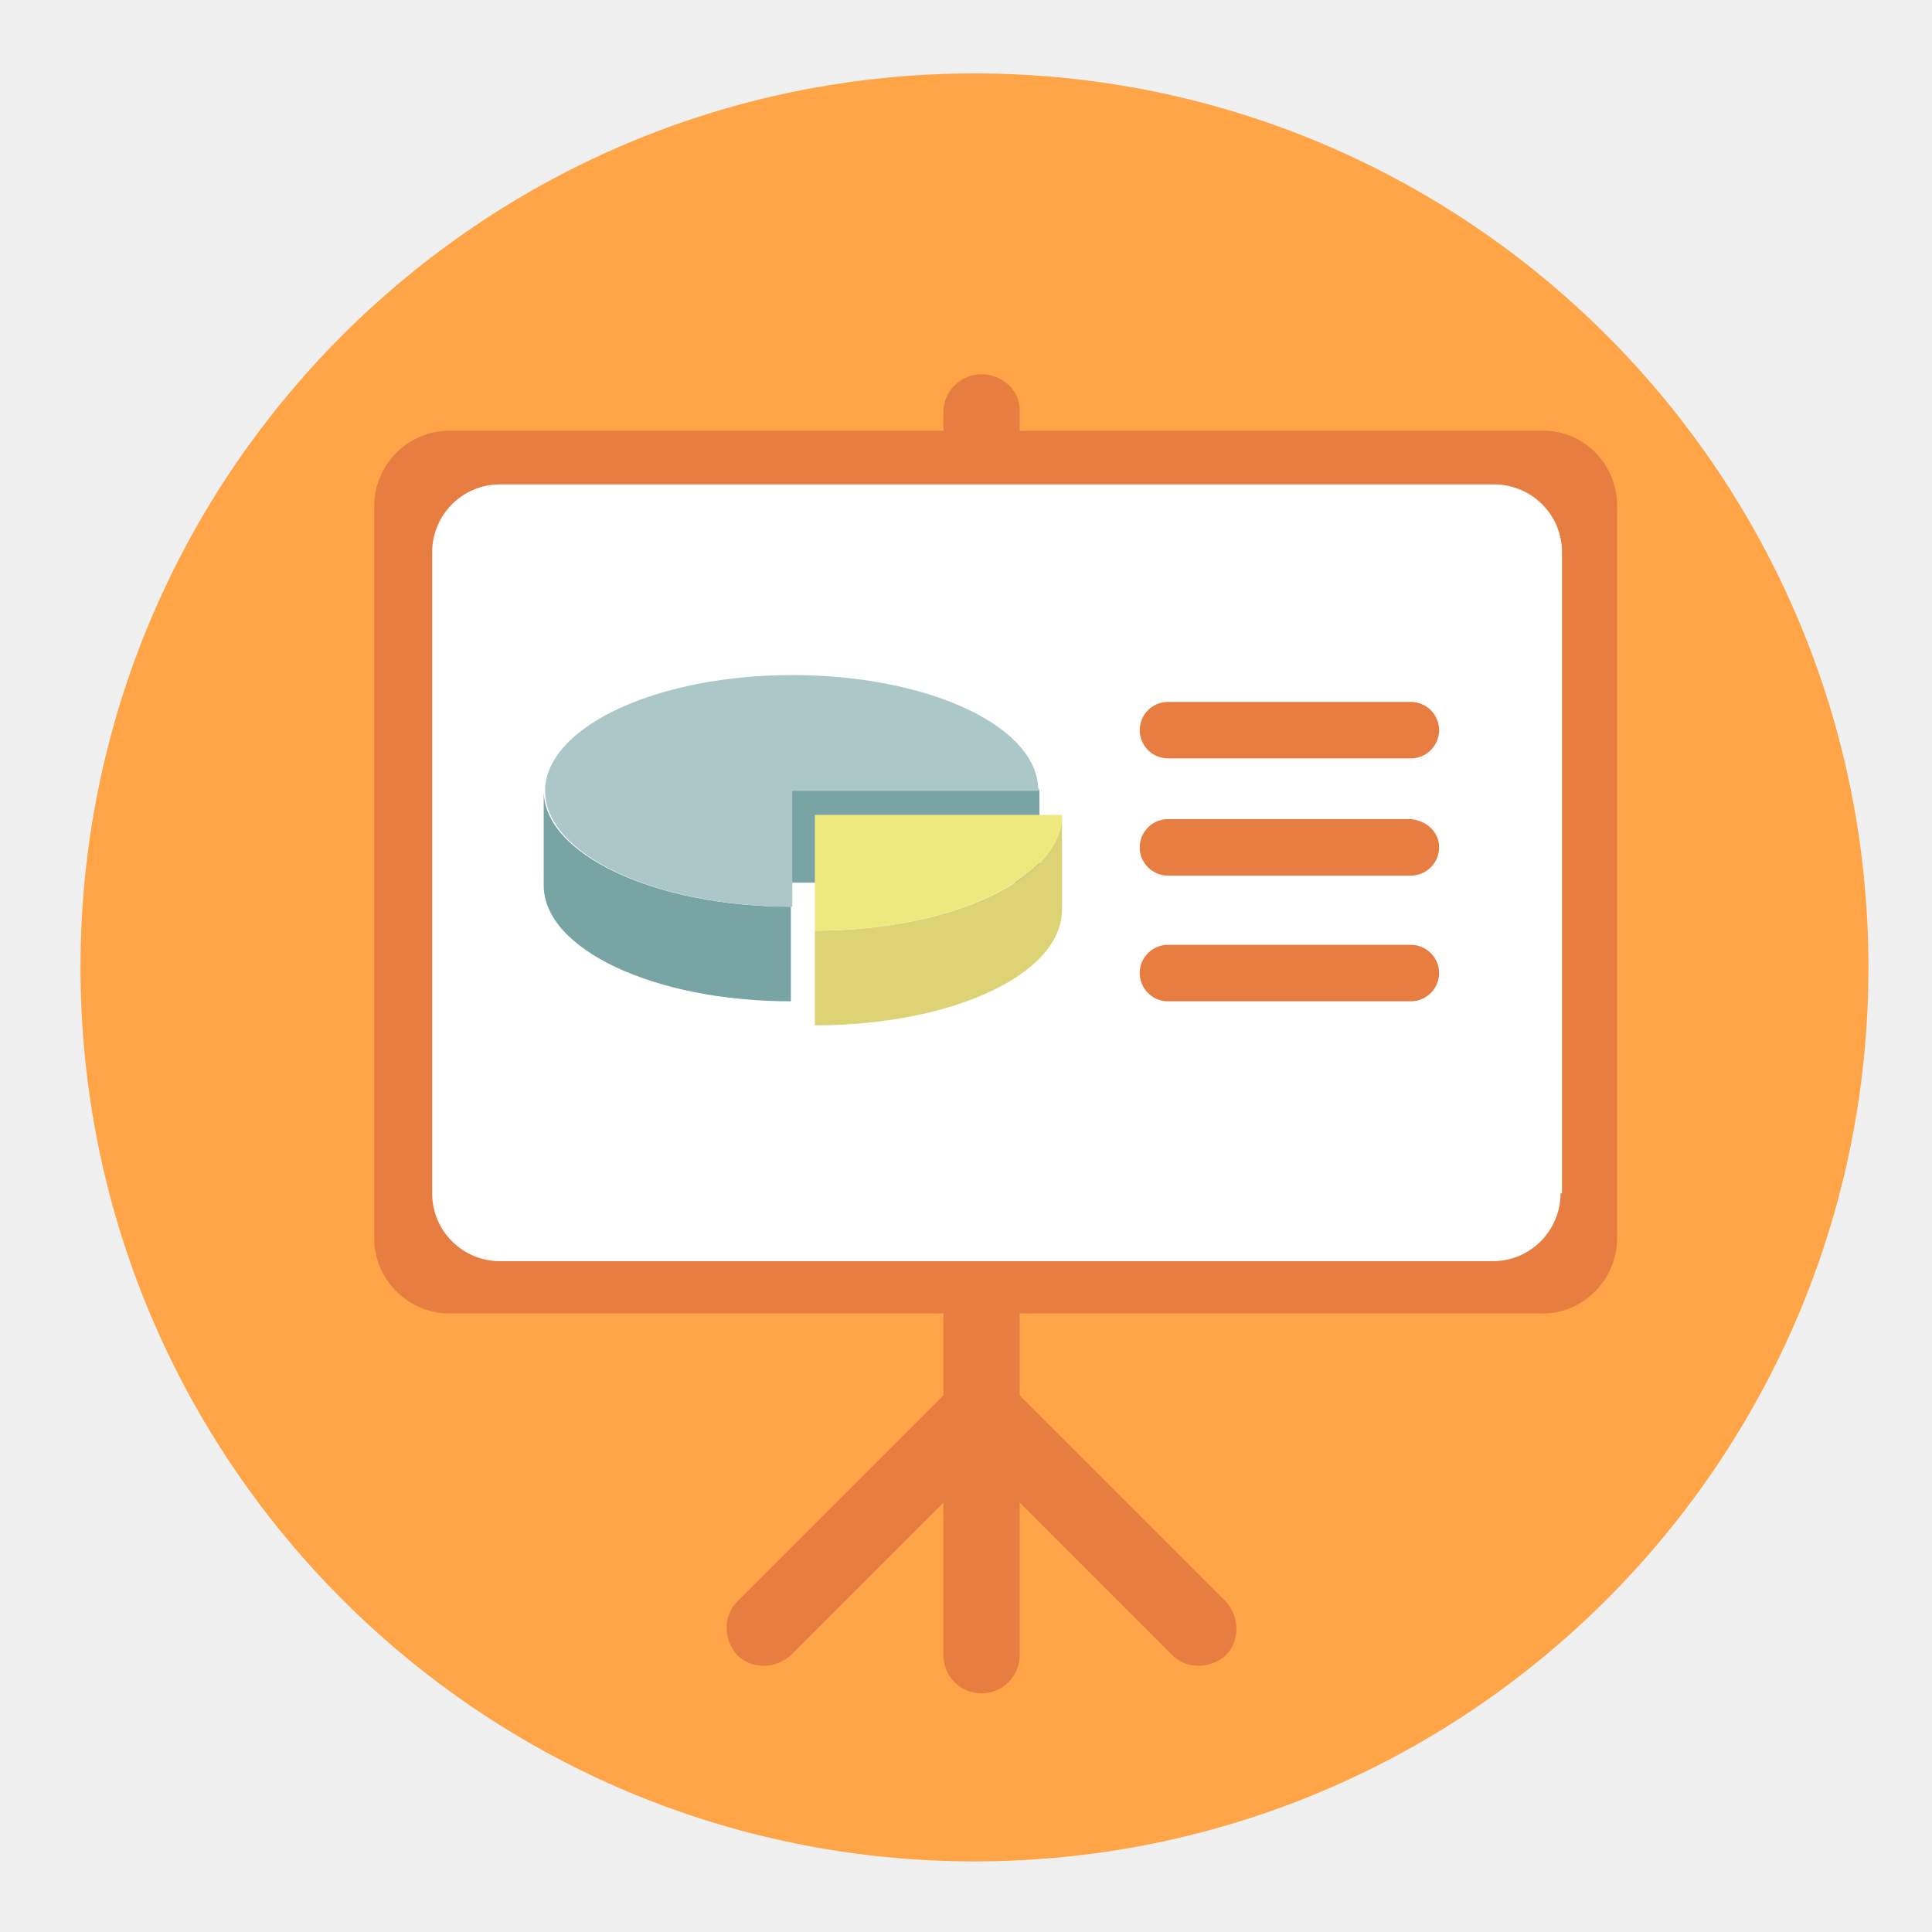
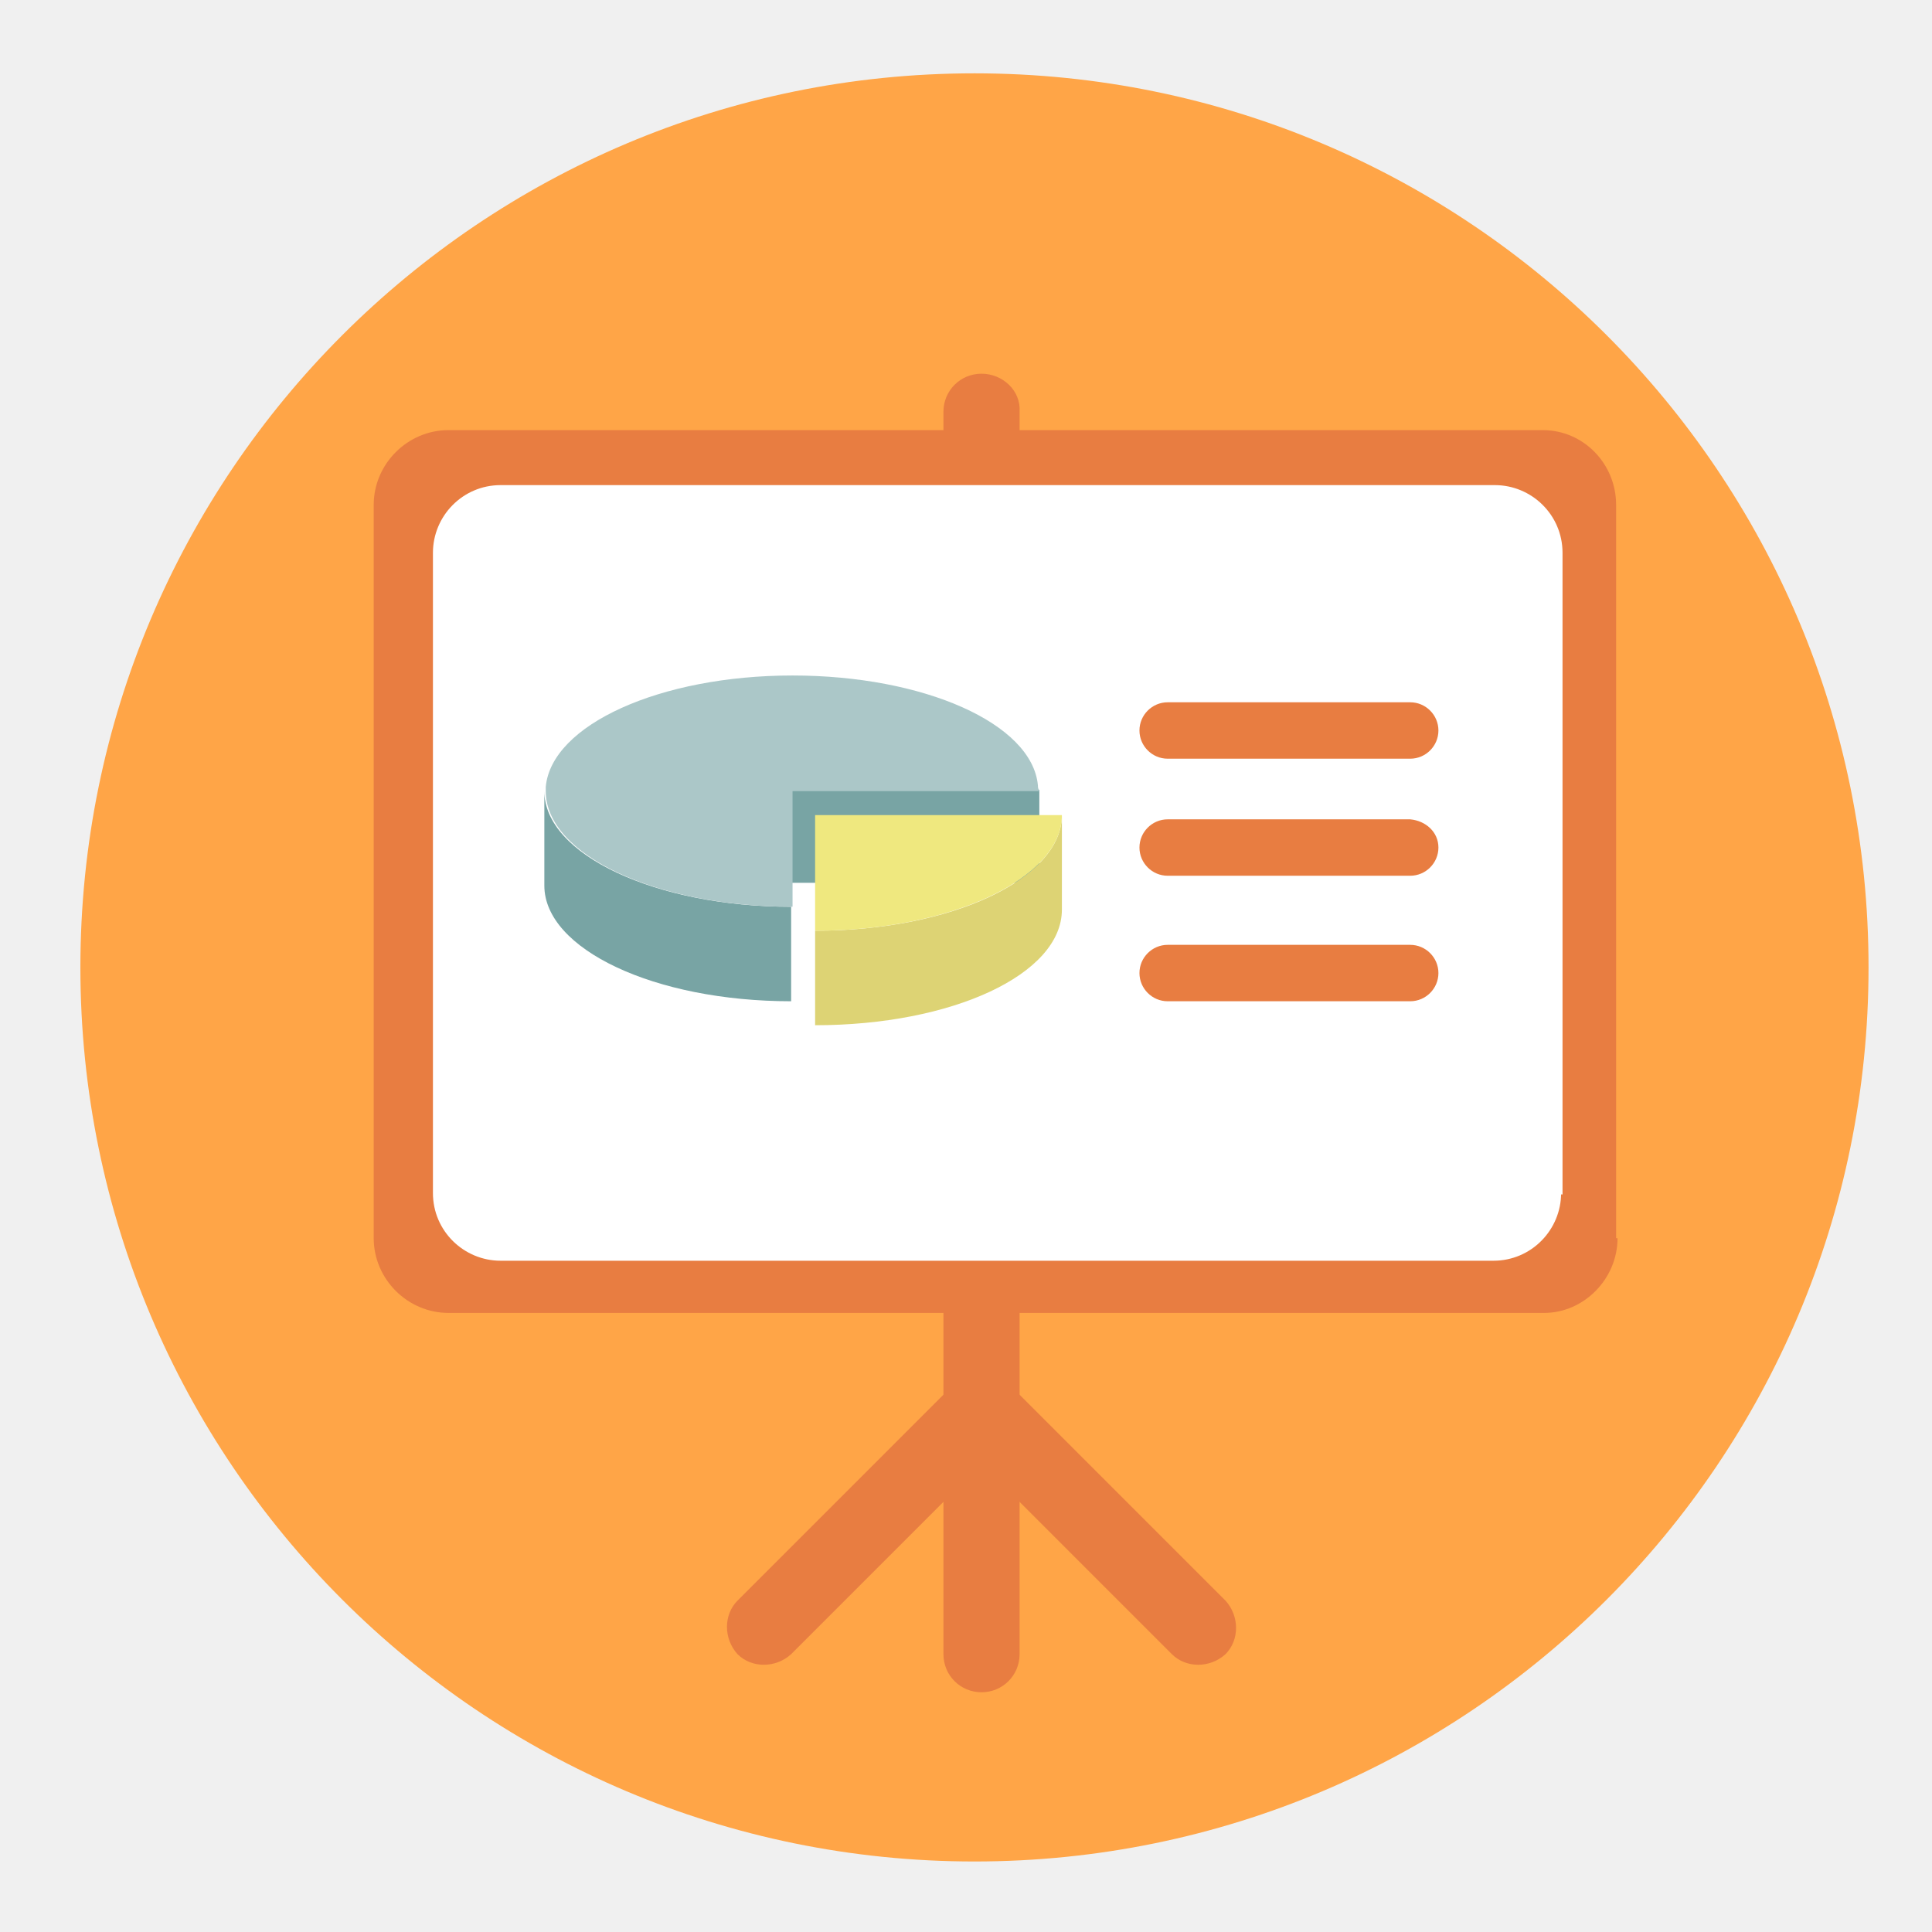
- <svg xmlns="http://www.w3.org/2000/svg" xmlns:xlink="http://www.w3.org/1999/xlink" version="1.1" x="0px" y="0px" viewBox="0 0 136.8 136.8" enable-background="new 0 0 136.8 136.8" xml:space="preserve">
-   <g id="Layer_2" display="none">
-     <g display="inline">
-       <g>
-         <g>
-           <g>
-             <circle fill="#3289A3" cx="68.3" cy="68.5" r="63.5" />
-           </g>
-         </g>
-       </g>
+ <svg xmlns="http://www.w3.org/2000/svg" version="1.1" id="Layer_1" x="0px" y="0px" viewBox="0 0 137 137" enable-background="new 0 0 137 137" xml:space="preserve">
+   <g id="Layer_5">
+     <g>
      <g>
        <g>
          <g>
            <g>
-               <g>
-                 <path fill="#F5F5F5" d="M43.5,31.1c-2.4,0-4.3,1.9-4.3,4.3v68.5c0,2.4,1.9,4.3,4.3,4.3h49.2c2.4,0,4.3-1.9,4.3-4.3V51         L76.4,31.1H43.5z" />
-               </g>
-             </g>
-           </g>
-           <g>
-             <g>
-               <path fill="#E1E1E1" d="M97,51H80.7c-2.4,0-4.3-1.9-4.3-4.3V31.1L97,51z" />
-             </g>
-           </g>
-           <g>
-             <g>
-               <path fill="#C9C9C8" d="M91,56.8c0,0.7-0.6,1.3-1.3,1.3H46.9c-0.7,0-1.3-0.6-1.3-1.3l0,0c0-0.7,0.6-1.3,1.3-1.3h42.8        C90.4,55.5,91,56.1,91,56.8L91,56.8z" />
-             </g>
-           </g>
-           <g>
-             <g>
-               <path fill="#C9C9C8" d="M91,63.8c0,0.7-0.6,1.3-1.3,1.3H46.9c-0.7,0-1.3-0.6-1.3-1.3l0,0c0-0.7,0.6-1.3,1.3-1.3h42.8        C90.4,62.5,91,63.1,91,63.8L91,63.8z" />
-             </g>
-           </g>
-           <g>
-             <g>
-               <path fill="#C9C9C8" d="M91,70.5c0,0.7-0.6,1.3-1.3,1.3H46.9c-0.7,0-1.3-0.6-1.3-1.3l0,0c0-0.7,0.6-1.3,1.3-1.3h42.8        C90.4,69.2,91,69.8,91,70.5L91,70.5z" />
-             </g>
-           </g>
-           <g>
-             <g>
-               <path fill="#C9C9C8" d="M91,77.5c0,0.7-0.6,1.3-1.3,1.3H46.9c-0.7,0-1.3-0.6-1.3-1.3l0,0c0-0.7,0.6-1.3,1.3-1.3h42.8        C90.4,76.2,91,76.8,91,77.5L91,77.5z" />
-             </g>
-           </g>
-           <g>
-             <g>
-               <path fill="#C9C9C8" d="M69.3,83.2H46.9c-0.7,0-1.3,0.6-1.3,1.3c0,0.7,0.6,1.3,1.3,1.3h22.4c0.7,0,1.3-0.6,1.3-1.3        C70.6,83.8,70,83.2,69.3,83.2z" />
-             </g>
-           </g>
-         </g>
-       </g>
-     </g>
-   </g>
-   <g id="Layer_3" display="none">
-     <g display="inline">
-       <circle fill="#507F6F" cx="67.7" cy="68.7" r="63.3" />
-       <g>
-         <path fill="#357180" d="M111.9,98.5c0,0.6-0.5,1.2-1.2,1.2H27.3c-0.6,0-1.2-0.5-1.2-1.2V39.3c0-0.6,0.5-1.2,1.2-1.2h83.4     c0.6,0,1.2,0.5,1.2,1.2V98.5z" />
-         <rect x="66.7" y="38.1" fill="#27636D" width="4.7" height="61.5" />
-         <polygon fill="#D7D7BF" points="69,41.1 29.3,41.1 29.3,96.6 69,96.6 108.8,96.6 108.8,41.1    " />
-         <rect x="66.8" y="41.1" fill="#C5C3AE" width="4.5" height="55.5" />
-         <polygon fill="#E7E7D6" points="69,96.6 30.9,95 30.9,39.3 69,41.1    " />
-         <polygon fill="#E7E7D6" points="107.2,95 69,96.6 69,41.1 107.2,39.3    " />
-         <rect x="68.8" y="42.4" fill="#DCDDD8" width="0.5" height="54.2" />
-         <g>
-           <path fill="#B9B9BA" d="M66,49c0,0.7-0.6,1.3-1.2,1.3l-29.5-0.9c-0.7,0-1.2-0.6-1.2-1.3l0,0c0-0.7,0.6-1.3,1.2-1.3l29.5,0.9      C65.5,47.7,66,48.3,66,49L66,49z" />
-           <path fill="#B9B9BA" d="M66,54.3c0,0.7-0.6,1.3-1.2,1.3l-29.5-0.9c-0.7,0-1.2-0.6-1.2-1.3l0,0c0-0.7,0.6-1.3,1.2-1.3L64.8,53      C65.5,53,66,53.6,66,54.3L66,54.3z" />
-           <path fill="#B9B9BA" d="M66,59.5c0,0.7-0.6,1.3-1.2,1.3l-29.5-0.9c-0.7,0-1.2-0.6-1.2-1.3l0,0c0-0.7,0.6-1.3,1.2-1.3l29.5,0.9      C65.5,58.2,66,58.8,66,59.5L66,59.5z" />
-           <path fill="#B9B9BA" d="M66,64.8c0,0.7-0.6,1.3-1.2,1.3l-29.5-0.9c-0.7,0-1.2-0.6-1.2-1.3l0,0c0-0.7,0.6-1.3,1.2-1.3l29.5,0.9      C65.5,63.5,66,64.1,66,64.8L66,64.8z" />
-           <path fill="#B9B9BA" d="M66,70.2c0,0.7-0.6,1.3-1.2,1.3l-29.5-0.9c-0.7,0-1.2-0.6-1.2-1.3l0,0c0-0.7,0.6-1.3,1.2-1.3l29.5,0.9      C65.5,68.9,66,69.5,66,70.2L66,70.2z" />
-           <path fill="#B9B9BA" d="M66,75.5c0,0.7-0.6,1.3-1.2,1.3l-29.5-0.9c-0.7,0-1.2-0.6-1.2-1.3l0,0c0-0.7,0.6-1.3,1.2-1.3l29.5,0.9      C65.5,74.2,66,74.8,66,75.5L66,75.5z" />
-           <path fill="#B9B9BA" d="M66,80.6c0,0.7-0.6,1.3-1.2,1.3l-29.5-0.9c-0.7,0-1.2-0.6-1.2-1.3l0,0c0-0.7,0.6-1.3,1.2-1.3l29.5,0.9      C65.5,79.3,66,79.9,66,80.6L66,80.6z" />
-           <path fill="#B9B9BA" d="M66,85.9c0,0.7-0.6,1.3-1.2,1.3l-29.5-0.9c-0.7,0-1.2-0.6-1.2-1.3l0,0c0-0.7,0.6-1.3,1.2-1.3l29.5,0.9      C65.5,84.6,66,85.2,66,85.9L66,85.9z" />
-         </g>
-         <g>
-           <path fill="#B9B9BA" d="M72.2,49c0,0.7,0.6,1.3,1.2,1.3l29.5-0.9c0.7,0,1.2-0.6,1.2-1.3l0,0c0-0.7-0.6-1.3-1.2-1.3l-29.5,0.9      C72.8,47.7,72.2,48.3,72.2,49L72.2,49z" />
-           <path fill="#B9B9BA" d="M72.2,54.3c0,0.7,0.6,1.3,1.2,1.3l29.5-0.9c0.7,0,1.2-0.6,1.2-1.3l0,0c0-0.7-0.6-1.3-1.2-1.3L73.5,53      C72.8,53,72.2,53.6,72.2,54.3L72.2,54.3z" />
-           <path fill="#B9B9BA" d="M72.2,59.5c0,0.7,0.6,1.3,1.2,1.3l29.5-0.9c0.7,0,1.2-0.6,1.2-1.3l0,0c0-0.7-0.6-1.3-1.2-1.3l-29.5,0.9      C72.8,58.2,72.2,58.8,72.2,59.5L72.2,59.5z" />
-           <path fill="#B9B9BA" d="M72.2,64.8c0,0.7,0.6,1.3,1.2,1.3l29.5-0.9c0.7,0,1.2-0.6,1.2-1.3l0,0c0-0.7-0.6-1.3-1.2-1.3l-29.5,0.9      C72.8,63.5,72.2,64.1,72.2,64.8L72.2,64.8z" />
-           <path fill="#B9B9BA" d="M72.2,70.2c0,0.7,0.6,1.3,1.2,1.3l29.5-0.9c0.7,0,1.2-0.6,1.2-1.3l0,0c0-0.7-0.6-1.3-1.2-1.3l-29.5,0.9      C72.8,68.9,72.2,69.5,72.2,70.2L72.2,70.2z" />
-           <path fill="#B9B9BA" d="M72.2,75.5c0,0.7,0.6,1.3,1.2,1.3l29.5-0.9c0.7,0,1.2-0.6,1.2-1.3l0,0c0-0.7-0.6-1.3-1.2-1.3l-29.5,0.9      C72.8,74.2,72.2,74.8,72.2,75.5L72.2,75.5z" />
-           <path fill="#B9B9BA" d="M72.2,80.6c0,0.7,0.6,1.3,1.2,1.3l29.5-0.9c0.7,0,1.2-0.6,1.2-1.3l0,0c0-0.7-0.6-1.3-1.2-1.3l-29.5,0.9      C72.8,79.3,72.2,79.9,72.2,80.6L72.2,80.6z" />
-           <path fill="#B9B9BA" d="M72.2,85.9c0,0.7,0.6,1.3,1.2,1.3l29.5-0.9c0.7,0,1.2-0.6,1.2-1.3l0,0c0-0.7-0.6-1.3-1.2-1.3l-29.5,0.9      C72.8,84.6,72.2,85.2,72.2,85.9L72.2,85.9z" />
-         </g>
-       </g>
-     </g>
-   </g>
-   <g id="Layer_4" display="none">
-     <g display="inline">
-       <g>
-         <g>
-           <g>
-             <g>
-               <circle fill="#4FC9A0" cx="68.1" cy="68.4" r="63.3" />
+               <circle fill="#FFA547" cx="69.1" cy="68.6" r="63.4" />
            </g>
          </g>
        </g>
      </g>
      <g>
        <g>
          <g>
+             <path fill="#E87D41" d="M69.6,26.5c-1.5,0-2.7,1.2-2.7,2.7v88.1c0,1.5,1.2,2.7,2.7,2.7c1.5,0,2.7-1.2,2.7-2.7V29.2       C72.4,27.7,71.1,26.5,69.6,26.5z" />
+           </g>
+           <g>
+             <path fill="#E87D41" d="M68.5,98.9c-1,1-1,2.7,0,3.8l14.6,14.6c1,1,2.7,1,3.8,0c1-1,1-2.7,0-3.8L72.3,98.9       C71.2,97.9,69.6,97.9,68.5,98.9z" />
+           </g>
+           <g>
+             <path fill="#E87D41" d="M70.7,98.9c-1-1-2.7-1-3.8,0l-14.6,14.6c-1,1-1,2.7,0,3.8c1,1,2.7,1,3.8,0l14.6-14.6       C71.7,101.7,71.7,100,70.7,98.9z" />
+           </g>
+           <g>
            <g>
-               <g>
-                 <path fill="#F5F5F5" d="M43.3,30.2c-2.4,0-4.3,1.9-4.3,4.3v68.4c0,2.4,1.9,4.3,4.3,4.3h49.1c2.4,0,4.3-1.9,4.3-4.3V49.9         L76.1,30.2H43.3z" />
-               </g>
+               <path fill="#E87D41" d="M114.7,87.8c0,2.9-2.4,5.3-5.2,5.3H31.8c-2.9,0-5.3-2.4-5.3-5.3v-52c0-2.9,2.4-5.3,5.3-5.3h77.6        c2.9,0,5.2,2.4,5.2,5.3V87.8z" />
            </g>
+           </g>
+           <g>
            <g>
-               <path fill="#E1E1E1" d="M96.7,49.9H80.4c-2.4,0-4.3-1.9-4.3-4.3V30.2L96.7,49.9z" />
+               <path fill="#FFFFFF" d="M110.7,84.6c0,2.6-2.1,4.8-4.8,4.8H35.5c-2.6,0-4.8-2.1-4.8-4.8V39.2c0-2.6,2.1-4.8,4.8-4.8H106        c2.6,0,4.8,2.1,4.8,4.8v45.5H110.7z" />
            </g>
+           </g>
+           <g>
+             <path fill="#E87D41" d="M102,51.8c0,1.1-0.9,2-2,2H82.8c-1.1,0-2-0.9-2-2s0.9-2,2-2H100C101.1,49.8,102,50.7,102,51.8" />
+           </g>
+           <g>
+             <path fill="#E87D41" d="M102,60.1c0,1.1-0.9,2-2,2H82.8c-1.1,0-2-0.9-2-2s0.9-2,2-2H100C101.1,58.2,102,59,102,60.1" />
+           </g>
+           <g>
+             <path fill="#E87D41" d="M102,69c0,1.1-0.9,2-2,2H82.8c-1.1,0-2-0.9-2-2s0.9-2,2-2H100C101.1,67,102,67.9,102,69" />
          </g>
        </g>
        <g>
          <g>
-             <path fill="#40A282" d="M54.2,61.4c0,0.8-0.7,1.5-1.5,1.5h-7.1c-0.8,0-1.5-0.7-1.5-1.5v-7.7c0-0.8,0.7-1.5,1.5-1.5h7.1       c0.8,0,1.5,0.7,1.5,1.5V61.4z" />
+             <path fill="#F4E028" d="M57.8,56.5" />
          </g>
          <g>
-             <path fill="#40A282" d="M66.5,61.4c0,0.8-0.7,1.5-1.5,1.5h-7.1c-0.8,0-1.5-0.7-1.5-1.5v-7.7c0-0.8,0.7-1.5,1.5-1.5H65       c0.8,0,1.5,0.7,1.5,1.5V61.4z" />
+             <path fill="#78A4A4" d="M38.6,56.1c0-0.1,0-0.2,0-0.3c0,0.2,0,0.3,0,0.5c0,0.5,0,6.1,0,6.5c0,4.5,7.8,8.2,17.5,8.2v-6.7       C46.5,64.3,38.6,60.6,38.6,56.1z" />
          </g>
          <g>
-             <path fill="#40A282" d="M79,61.4c0,0.8-0.7,1.5-1.5,1.5h-7.1c-0.8,0-1.5-0.7-1.5-1.5v-7.7c0-0.8,0.7-1.5,1.5-1.5h7.1       c0.8,0,1.5,0.7,1.5,1.5V61.4z" />
+             <rect x="56" y="56" fill="#78A4A4" width="17.7" height="6.6" />
          </g>
          <g>
-             <path fill="#40A282" d="M91.3,61.4c0,0.8-0.7,1.5-1.5,1.5h-7.1c-0.8,0-1.5-0.7-1.5-1.5v-7.7c0-0.8,0.7-1.5,1.5-1.5h7.1       c0.8,0,1.5,0.7,1.5,1.5V61.4z" />
-           </g>
-         </g>
-         <g>
-           <g>
-             <path fill="#4FC9A0" d="M54.2,74.4c0,0.8-0.7,1.5-1.5,1.5h-7.1c-0.8,0-1.5-0.7-1.5-1.5v-7.7c0-0.8,0.7-1.5,1.5-1.5h7.1       c0.8,0,1.5,0.7,1.5,1.5V74.4z" />
+             <path fill="#DDD374" d="M75.3,64.5c0-0.4,0-6.1,0-6.5c0-0.1,0-0.1,0-0.2l0,0c0,4.5-7.8,8.2-17.5,8.2v6.7       C67.5,72.7,75.3,69.1,75.3,64.5z" />
          </g>
          <g>
-             <path fill="#4FC9A0" d="M66.5,74.4c0,0.8-0.7,1.5-1.5,1.5h-7.1c-0.8,0-1.5-0.7-1.5-1.5v-7.7c0-0.8,0.7-1.5,1.5-1.5H65       c0.8,0,1.5,0.7,1.5,1.5V74.4z" />
+             <path fill="#EFE87F" d="M57.8,66c9.6,0,17.5-3.7,17.5-8.2H57.8V66z" />
          </g>
          <g>
-             <path fill="#4FC9A0" d="M79,74.4c0,0.8-0.7,1.5-1.5,1.5h-7.1c-0.8,0-1.5-0.7-1.5-1.5v-7.7c0-0.8,0.7-1.5,1.5-1.5h7.1       c0.8,0,1.5,0.7,1.5,1.5V74.4z" />
-           </g>
-           <g>
-             <path fill="#4FC9A0" d="M91.3,74.4c0,0.8-0.7,1.5-1.5,1.5h-7.1c-0.8,0-1.5-0.7-1.5-1.5v-7.7c0-0.8,0.7-1.5,1.5-1.5h7.1       c0.8,0,1.5,0.7,1.5,1.5V74.4z" />
-           </g>
-         </g>
-         <g>
-           <g>
-             <path fill="#4ABC96" d="M54.2,87.6c0,0.8-0.7,1.5-1.5,1.5h-7.1c-0.8,0-1.5-0.7-1.5-1.5v-7.7c0-0.8,0.7-1.5,1.5-1.5h7.1       c0.8,0,1.5,0.7,1.5,1.5V87.6z" />
-           </g>
-           <g>
-             <path fill="#4ABC96" d="M66.5,87.6c0,0.8-0.7,1.5-1.5,1.5h-7.1c-0.8,0-1.5-0.7-1.5-1.5v-7.7c0-0.8,0.7-1.5,1.5-1.5H65       c0.8,0,1.5,0.7,1.5,1.5V87.6z" />
-           </g>
-         </g>
-         <g>
-           <g>
-             <path fill="#4ABC96" d="M54.2,100.6c0,0.8-0.7,1.5-1.5,1.5h-7.1c-0.8,0-1.5-0.7-1.5-1.5v-7.7c0-0.8,0.7-1.5,1.5-1.5h7.1       c0.8,0,1.5,0.7,1.5,1.5V100.6z" />
-           </g>
-           <g>
-             <path fill="#4ABC96" d="M66.5,100.6c0,0.8-0.7,1.5-1.5,1.5h-7.1c-0.8,0-1.5-0.7-1.5-1.5v-7.7c0-0.8,0.7-1.5,1.5-1.5H65       c0.8,0,1.5,0.7,1.5,1.5V100.6z" />
-           </g>
-         </g>
-         <g>
-           <path fill="#4ABC96" d="M73.3,89.1h-2.2c-1.1,0-2,0.9-2,2h0v0c0,0,0,0,0,0c0,0,0,0,0,0V102h6.1V91.1h0      C75.3,90,74.4,89.1,73.3,89.1z" />
-         </g>
-         <g>
-           <path fill="#4ABC96" d="M83.3,86.3L83.3,86.3L83.3,86.3c0-1.1-0.9-1.9-2-1.9h-2.2c-1.1,0-1.9,0.9-2,1.9h0V102h6.1V86.3      C83.3,86.4,83.3,86.4,83.3,86.3C83.3,86.4,83.3,86.3,83.3,86.3z" />
-         </g>
-         <g>
-           <path fill="#4ABC96" d="M91.3,81.1C91.3,81.1,91.3,81.1,91.3,81.1L91.3,81.1L91.3,81.1c0-1.1-0.9-2-2-2h-2.2      c-1.1,0-1.9,0.8-2,1.9h0V102h6.1L91.3,81.1C91.3,81.1,91.3,81.1,91.3,81.1z" />
-         </g>
-         <g>
-           <rect x="69.1" y="100.8" fill="#4ABC96" width="22.1" height="1.2" />
-         </g>
-       </g>
-     </g>
-   </g>
-   <g id="Layer_5">
-     <g>
-       <g>
-         <g>
-           <g>
-             <g>
-               <circle fill="#FFA547" cx="69" cy="68.5" r="63.3" />
-             </g>
-           </g>
-         </g>
-       </g>
-       <g>
-         <g>
-           <g>
-             <path fill="#E87D41" d="M69.5,26.5c-1.5,0-2.7,1.2-2.7,2.7v88c0,1.5,1.2,2.7,2.7,2.7c1.5,0,2.7-1.2,2.7-2.7v-88       C72.3,27.7,71,26.5,69.5,26.5z" />
-           </g>
-           <g>
-             <path fill="#E87D41" d="M68.4,98.8c-1,1-1,2.7,0,3.8l14.6,14.6c1,1,2.7,1,3.8,0c1-1,1-2.7,0-3.8L72.2,98.8       C71.1,97.8,69.5,97.8,68.4,98.8z" />
-           </g>
-           <g>
-             <path fill="#E87D41" d="M70.6,98.8c-1-1-2.7-1-3.8,0l-14.6,14.6c-1,1-1,2.7,0,3.8c1,1,2.7,1,3.8,0l14.6-14.6       C71.6,101.6,71.6,99.9,70.6,98.8z" />
-           </g>
-           <g>
-             <g>
-               <path fill="#E87D41" d="M114.5,87.7c0,2.9-2.4,5.3-5.2,5.3H31.8c-2.9,0-5.3-2.4-5.3-5.3V35.8c0-2.9,2.4-5.3,5.3-5.3h77.5        c2.9,0,5.2,2.4,5.2,5.3V87.7z" />
-             </g>
-           </g>
-           <g>
-             <g>
-               <path fill="#FFFFFF" d="M110.5,84.5c0,2.6-2.1,4.8-4.8,4.8H35.4c-2.6,0-4.8-2.1-4.8-4.8V39.1c0-2.6,2.1-4.8,4.8-4.8h70.4        c2.6,0,4.8,2.1,4.8,4.8V84.5z" />
-             </g>
-           </g>
-           <g>
-             <defs>
-               <path id="SVGID_1_" d="M114.5,87.7c0,2.9-2.4,5.3-5.2,5.3H31.8c-2.9,0-5.3-2.4-5.3-5.3V35.8c0-2.9,2.4-5.3,5.3-5.3h77.5        c2.9,0,5.2,2.4,5.2,5.3V87.7z" />
-             </defs>
-             <clipPath id="SVGID_2_">
-               <use xlink:href="#SVGID_1_" overflow="visible" />
-             </clipPath>
-           </g>
-           <g>
-             <path fill="#E87D41" d="M101.9,51.7c0,1.1-0.9,2-2,2H82.7c-1.1,0-2-0.9-2-2c0-1.1,0.9-2,2-2h17.2       C101,49.7,101.9,50.6,101.9,51.7" />
-           </g>
-           <g>
-             <path fill="#E87D41" d="M101.9,60c0,1.1-0.9,2-2,2H82.7c-1.1,0-2-0.9-2-2c0-1.1,0.9-2,2-2h17.2C101,58.1,101.9,58.9,101.9,60" />
-           </g>
-           <g>
-             <path fill="#E87D41" d="M101.9,68.9c0,1.1-0.9,2-2,2H82.7c-1.1,0-2-0.9-2-2c0-1.1,0.9-2,2-2h17.2       C101,66.9,101.9,67.8,101.9,68.9" />
-           </g>
-         </g>
-         <g>
-           <g>
-             <path fill="#F4E028" d="M57.7,56.4" />
-           </g>
-           <g>
-             <path fill="#78A4A4" d="M38.5,56c0-0.1,0-0.2,0-0.3c0,0.2,0,0.3,0,0.5c0,0.5,0,6.1,0,6.5c0,4.5,7.8,8.2,17.5,8.2v-6.7       C46.4,64.2,38.5,60.5,38.5,56z" />
-           </g>
-           <g>
-             <rect x="55.9" y="55.9" fill="#78A4A4" width="17.7" height="6.6" />
-           </g>
-           <g>
-             <path fill="#DDD374" d="M75.2,64.4c0-0.4,0-6.1,0-6.5c0-0.1,0-0.1,0-0.2h0c0,4.5-7.8,8.2-17.5,8.2v6.7       C67.4,72.6,75.2,69,75.2,64.4z" />
-           </g>
-           <g>
-             <path fill="#EFE87F" d="M57.7,65.9c9.6,0,17.5-3.7,17.5-8.2H57.7V65.9z" />
-           </g>
-           <g>
-             <path fill="#ABC7C8" d="M73.5,55.6c-0.4-4.4-8.1-7.8-17.4-7.8c-9.4,0-17.1,3.5-17.5,7.9c0,0.1,0,0.2,0,0.3       c0,4.5,7.8,8.2,17.5,8.2V56h17.5v0C73.5,55.8,73.5,55.7,73.5,55.6z" />
+             <path fill="#ABC7C8" d="M73.6,55.7c-0.4-4.4-8.1-7.8-17.4-7.8c-9.4,0-17.1,3.5-17.5,7.9c0,0.1,0,0.2,0,0.3       c0,4.5,7.8,8.2,17.5,8.2v-8.2h17.5l0,0C73.6,55.9,73.6,55.8,73.6,55.7z" />
          </g>
        </g>
      </g>
    </g>
  </g>
</svg>
